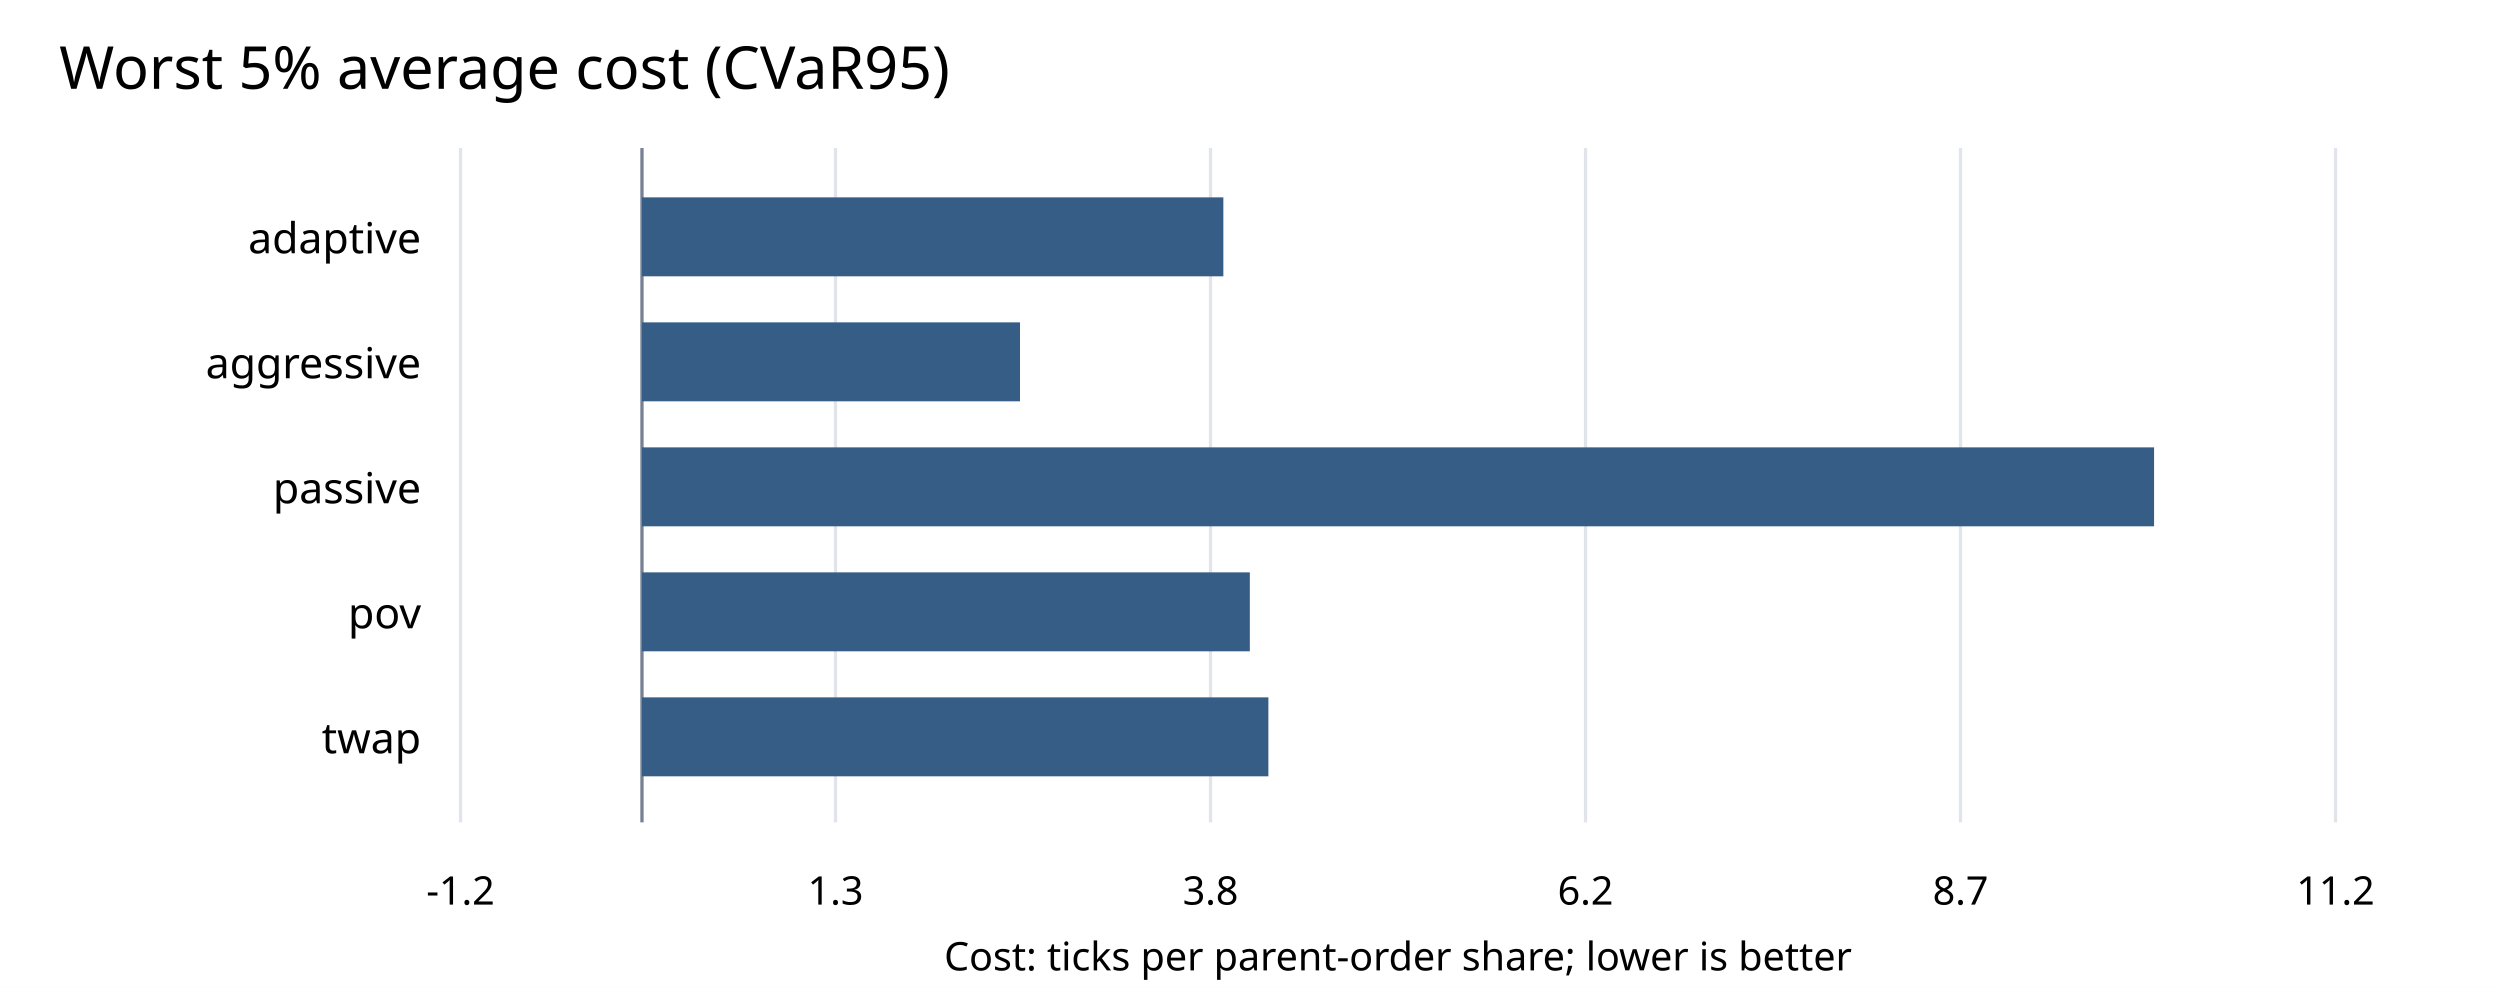
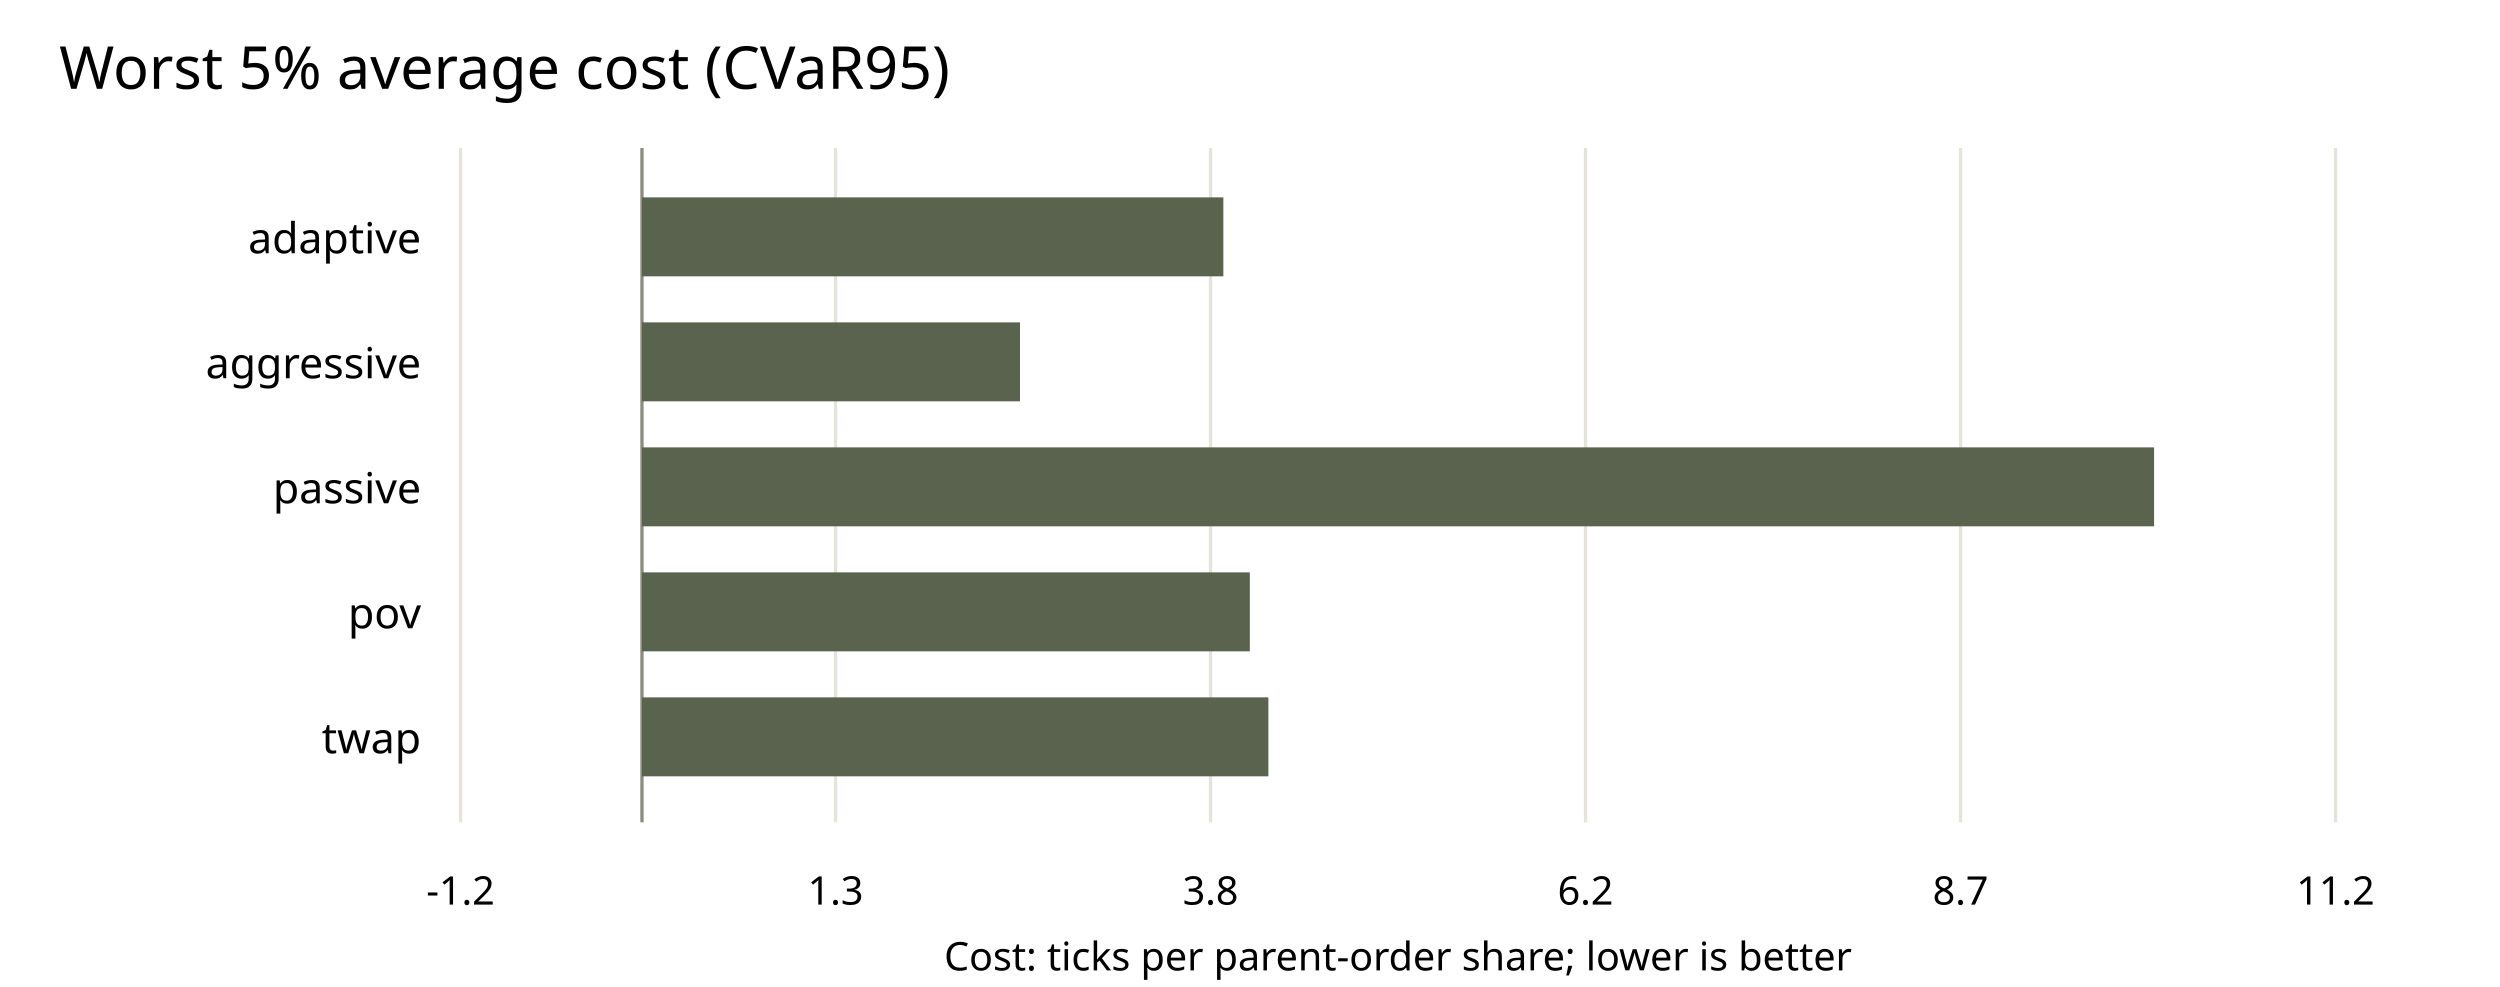
<svg xmlns="http://www.w3.org/2000/svg" viewBox="0 0 760 300" role="img" aria-label="Worst 5% average cost (CVaR95)">
  <rect width="760" height="300" fill="white" />
  <text x="18" y="27" font-size="18" font-family="sans-serif">Worst 5% average cost (CVaR95)</text>
-   <path d="M140.00,45V250" stroke="#e1e5eb" />
+   <path d="M140.00,45V250" stroke="#e4e4dc" />
  <text x="140.00" y="275" text-anchor="middle" font-size="12" font-family="sans-serif">-1.2</text>
-   <path d="M254.00,45V250" stroke="#e1e5eb" />
+   <path d="M254.00,45V250" stroke="#e4e4dc" />
  <text x="254.00" y="275" text-anchor="middle" font-size="12" font-family="sans-serif">1.3</text>
-   <path d="M368.00,45V250" stroke="#e1e5eb" />
+   <path d="M368.00,45V250" stroke="#e4e4dc" />
  <text x="368.00" y="275" text-anchor="middle" font-size="12" font-family="sans-serif">3.8</text>
-   <path d="M482.00,45V250" stroke="#e1e5eb" />
+   <path d="M482.00,45V250" stroke="#e4e4dc" />
  <text x="482.00" y="275" text-anchor="middle" font-size="12" font-family="sans-serif">6.2</text>
-   <path d="M596.00,45V250" stroke="#e1e5eb" />
+   <path d="M596.00,45V250" stroke="#e4e4dc" />
  <text x="596.00" y="275" text-anchor="middle" font-size="12" font-family="sans-serif">8.7</text>
-   <path d="M710.00,45V250" stroke="#e1e5eb" />
+   <path d="M710.00,45V250" stroke="#e4e4dc" />
  <text x="710.00" y="275" text-anchor="middle" font-size="12" font-family="sans-serif">11.2</text>
-   <path d="M195.16,45V250" stroke="#768195" />
+   <path d="M195.16,45V250" stroke="#8b8c80" />
  <text x="128" y="77" text-anchor="end" font-size="13" font-family="sans-serif">adaptive</text>
-   <rect x="195.16" y="60" width="176.74" height="24" fill="#365d86" />
+   <rect x="195.16" y="60" width="176.74" height="24" fill="#59634e" />
  <text x="128" y="115" text-anchor="end" font-size="13" font-family="sans-serif">aggressive</text>
-   <rect x="195.16" y="98" width="114.92" height="24" fill="#365d86" />
+   <rect x="195.16" y="98" width="114.92" height="24" fill="#59634e" />
  <text x="128" y="153" text-anchor="end" font-size="13" font-family="sans-serif">passive</text>
-   <rect x="195.16" y="136" width="459.68" height="24" fill="#365d86" />
+   <rect x="195.16" y="136" width="459.68" height="24" fill="#59634e" />
  <text x="128" y="191" text-anchor="end" font-size="13" font-family="sans-serif">pov</text>
-   <rect x="195.16" y="174" width="184.79" height="24" fill="#365d86" />
+   <rect x="195.16" y="174" width="184.79" height="24" fill="#59634e" />
  <text x="128" y="229" text-anchor="end" font-size="13" font-family="sans-serif">twap</text>
-   <rect x="195.16" y="212" width="190.43" height="24" fill="#365d86" />
+   <rect x="195.16" y="212" width="190.43" height="24" fill="#59634e" />
  <text x="425" y="295" text-anchor="middle" font-size="12" font-family="sans-serif">Cost: ticks per parent-order share; lower is better</text>
</svg>
